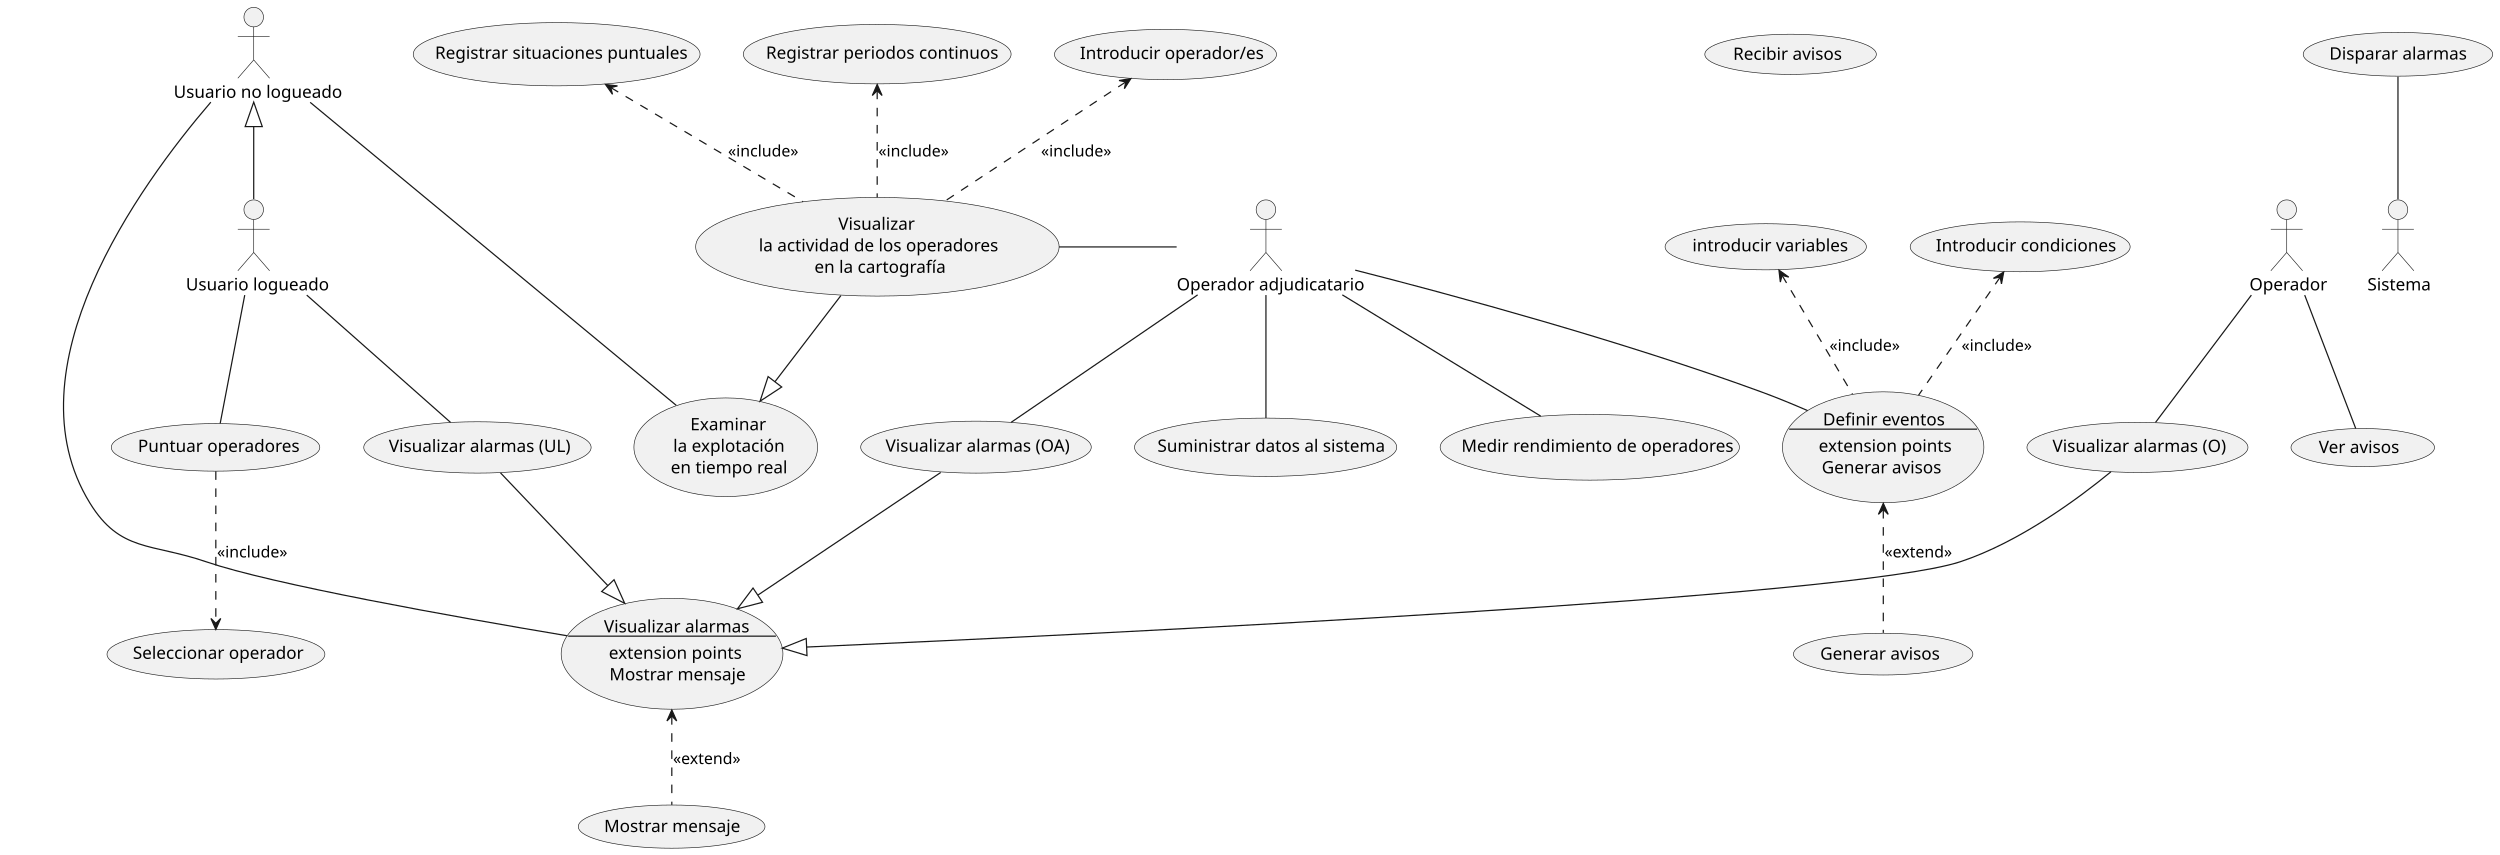
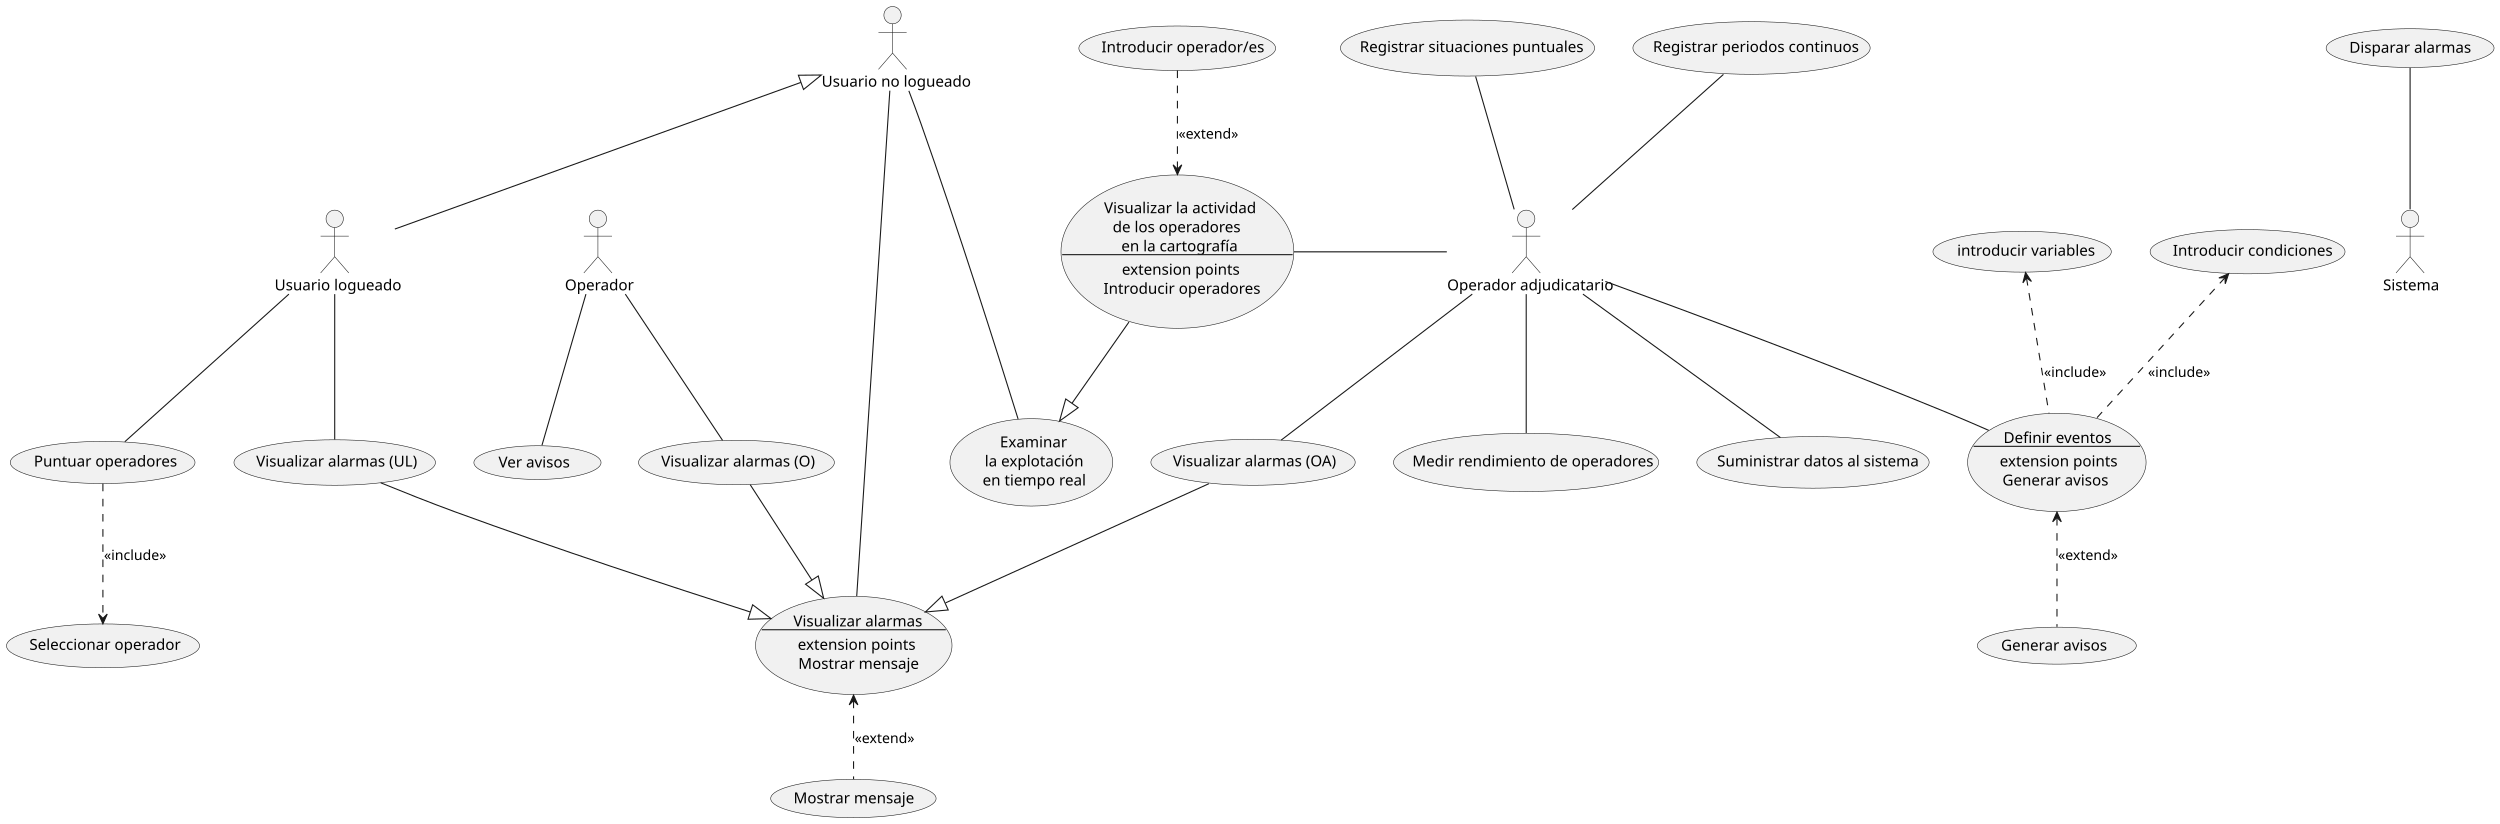
- <svg xmlns="http://www.w3.org/2000/svg" contentStyleType="text/css" height="699px" preserveAspectRatio="none" style="width:2045px;height:699px;background:#FFFFFF;" version="1.1" viewBox="0 0 2045 699" width="2045px" zoomAndPan="magnify">
+ <svg xmlns="http://www.w3.org/2000/svg" contentStyleType="text/css" height="760px" preserveAspectRatio="none" style="width:2308px;height:760px;background:#FFFFFF;" version="1.1" viewBox="0 0 2308 760" width="2308px" zoomAndPan="magnify">
  <defs />
  <g>
    <g id="elem_OA">
-       <ellipse cx="1035.54" cy="171.5" fill="#F1F1F1" rx="8" ry="8" style="stroke:#181818;stroke-width:0.5;" />
-       <path d="M1035.54,179.5 L1035.54,206.5 M1022.54,187.5 L1048.54,187.5 M1035.54,206.5 L1022.54,221.5 M1035.54,206.5 L1048.54,221.5 " fill="none" style="stroke:#181818;stroke-width:0.5;" />
-       <text fill="#000000" font-family="sans-serif" font-size="14" lengthAdjust="spacing" textLength="146" x="962.54" y="237.533">Operador adjudicatario</text>
+       <ellipse cx="1409" cy="202" fill="#F1F1F1" rx="8" ry="8" style="stroke:#181818;stroke-width:0.5;" />
+       <path d="M1409,210 L1409,237 M1396,218 L1422,218 M1409,237 L1396,252 M1409,237 L1422,252 " fill="none" style="stroke:#181818;stroke-width:0.5;" />
+       <text fill="#000000" font-family="sans-serif" font-size="14" lengthAdjust="spacing" textLength="146" x="1336" y="268.033">Operador adjudicatario</text>
    </g>
    <g id="elem_Operador">
-       <ellipse cx="1870.54" cy="171.5" fill="#F1F1F1" rx="8" ry="8" style="stroke:#181818;stroke-width:0.5;" />
-       <path d="M1870.54,179.5 L1870.54,206.5 M1857.54,187.5 L1883.54,187.5 M1870.54,206.5 L1857.54,221.5 M1870.54,206.5 L1883.54,221.5 " fill="none" style="stroke:#181818;stroke-width:0.5;" />
-       <text fill="#000000" font-family="sans-serif" font-size="14" lengthAdjust="spacing" textLength="61" x="1840.04" y="237.533">Operador</text>
+       <ellipse cx="552" cy="202" fill="#F1F1F1" rx="8" ry="8" style="stroke:#181818;stroke-width:0.5;" />
+       <path d="M552,210 L552,237 M539,218 L565,218 M552,237 L539,252 M552,237 L565,252 " fill="none" style="stroke:#181818;stroke-width:0.5;" />
+       <text fill="#000000" font-family="sans-serif" font-size="14" lengthAdjust="spacing" textLength="61" x="521.5" y="268.033">Operador</text>
    </g>
    <g id="elem_UR">
-       <ellipse cx="207.54" cy="171.5" fill="#F1F1F1" rx="8" ry="8" style="stroke:#181818;stroke-width:0.5;" />
-       <path d="M207.54,179.5 L207.54,206.5 M194.54,187.5 L220.54,187.5 M207.54,206.5 L194.54,221.5 M207.54,206.5 L220.54,221.5 " fill="none" style="stroke:#181818;stroke-width:0.5;" />
-       <text fill="#000000" font-family="sans-serif" font-size="14" lengthAdjust="spacing" textLength="111" x="152.04" y="237.533">Usuario logueado</text>
+       <ellipse cx="309" cy="202" fill="#F1F1F1" rx="8" ry="8" style="stroke:#181818;stroke-width:0.5;" />
+       <path d="M309,210 L309,237 M296,218 L322,218 M309,237 L296,252 M309,237 L322,252 " fill="none" style="stroke:#181818;stroke-width:0.5;" />
+       <text fill="#000000" font-family="sans-serif" font-size="14" lengthAdjust="spacing" textLength="111" x="253.5" y="268.033">Usuario logueado</text>
    </g>
    <g id="elem_UNR">
-       <ellipse cx="207.54" cy="14" fill="#F1F1F1" rx="8" ry="8" style="stroke:#181818;stroke-width:0.5;" />
-       <path d="M207.54,22 L207.54,49 M194.54,30 L220.54,30 M207.54,49 L194.54,64 M207.54,49 L220.54,64 " fill="none" style="stroke:#181818;stroke-width:0.5;" />
-       <text fill="#000000" font-family="sans-serif" font-size="14" lengthAdjust="spacing" textLength="131" x="142.04" y="80.033">Usuario no logueado</text>
+       <ellipse cx="824" cy="14" fill="#F1F1F1" rx="8" ry="8" style="stroke:#181818;stroke-width:0.5;" />
+       <path d="M824,22 L824,49 M811,30 L837,30 M824,49 L811,64 M824,49 L837,64 " fill="none" style="stroke:#181818;stroke-width:0.5;" />
+       <text fill="#000000" font-family="sans-serif" font-size="14" lengthAdjust="spacing" textLength="131" x="758.5" y="80.033">Usuario no logueado</text>
    </g>
    <g id="elem_VisualAct">
-       <ellipse cx="717.704" cy="201.855" fill="#F1F1F1" rx="148.664" ry="40.355" style="stroke:#181818;stroke-width:0.5;" />
-       <text fill="#000000" font-family="sans-serif" font-size="14" lengthAdjust="spacing" textLength="60" x="685.704" y="187.974">Visualizar</text>
-       <text fill="#000000" font-family="sans-serif" font-size="14" lengthAdjust="spacing" textLength="190" x="620.704" y="205.584">la actividad de los operadores</text>
-       <text fill="#000000" font-family="sans-serif" font-size="14" lengthAdjust="spacing" textLength="103" x="666.204" y="223.193">en la cartografía</text>
+       <ellipse cx="1086.975" cy="232.301" fill="#F1F1F1" rx="107.475" ry="70.801" style="stroke:#181818;stroke-width:0.5;" />
+       <text fill="#000000" font-family="sans-serif" font-size="14" lengthAdjust="spacing" textLength="135" x="1019.225" y="196.81">Visualizar la actividad</text>
+       <text fill="#000000" font-family="sans-serif" font-size="14" lengthAdjust="spacing" textLength="115" x="1027.225" y="214.42">de los operadores</text>
+       <text fill="#000000" font-family="sans-serif" font-size="14" lengthAdjust="spacing" textLength="103" x="1035.225" y="232.029">en la cartografía</text>
+       <line style="stroke:#181818;stroke-width:1.0;" x1="980.584" x2="1193.366" y1="235.106" y2="235.106" />
+       <text fill="#000000" font-family="sans-serif" font-size="14" lengthAdjust="spacing" textLength="102" x="1035.725" y="253.639">extension points</text>
+       <text fill="#000000" font-family="sans-serif" font-size="14" lengthAdjust="spacing" textLength="136" x="1018.725" y="271.248">Introducir operadores</text>
    </g>
    <g id="elem_Registrar situaciones puntuales">
-       <ellipse cx="455.357" cy="44.363" fill="#F1F1F1" rx="117.317" ry="25.863" style="stroke:#181818;stroke-width:0.5;" />
-       <text fill="#000000" font-family="sans-serif" font-size="14" lengthAdjust="spacing" textLength="199" x="355.857" y="48.092">Registrar situaciones puntuales</text>
+       <ellipse cx="1354.817" cy="44.363" fill="#F1F1F1" rx="117.317" ry="25.863" style="stroke:#181818;stroke-width:0.5;" />
+       <text fill="#000000" font-family="sans-serif" font-size="14" lengthAdjust="spacing" textLength="199" x="1255.317" y="48.092">Registrar situaciones puntuales</text>
    </g>
    <g id="elem_Registrar periodos continuos">
-       <ellipse cx="717.563" cy="44.304" fill="#F1F1F1" rx="109.523" ry="24.305" style="stroke:#181818;stroke-width:0.5;" />
-       <text fill="#000000" font-family="sans-serif" font-size="14" lengthAdjust="spacing" textLength="182" x="626.563" y="48.033">Registrar periodos continuos</text>
+       <ellipse cx="1617.023" cy="44.304" fill="#F1F1F1" rx="109.523" ry="24.305" style="stroke:#181818;stroke-width:0.5;" />
+       <text fill="#000000" font-family="sans-serif" font-size="14" lengthAdjust="spacing" textLength="182" x="1526.023" y="48.033">Registrar periodos continuos</text>
    </g>
    <g id="elem_Visualizar alarmas UR">
-       <ellipse cx="390.542" cy="366" fill="#F1F1F1" rx="93.002" ry="21" style="stroke:#181818;stroke-width:0.5;" />
-       <text fill="#000000" font-family="sans-serif" font-size="14" lengthAdjust="spacing" textLength="145" x="318.042" y="369.729">Visualizar alarmas (UL)</text>
+       <ellipse cx="309.002" cy="427" fill="#F1F1F1" rx="93.002" ry="21" style="stroke:#181818;stroke-width:0.5;" />
+       <text fill="#000000" font-family="sans-serif" font-size="14" lengthAdjust="spacing" textLength="145" x="236.502" y="430.729">Visualizar alarmas (UL)</text>
    </g>
    <g id="elem_Visualizar alarmas OA">
-       <ellipse cx="798.353" cy="365.763" fill="#F1F1F1" rx="94.313" ry="21.263" style="stroke:#181818;stroke-width:0.5;" />
-       <text fill="#000000" font-family="sans-serif" font-size="14" lengthAdjust="spacing" textLength="148" x="724.353" y="369.491">Visualizar alarmas (OA)</text>
+       <ellipse cx="1156.813" cy="426.763" fill="#F1F1F1" rx="94.313" ry="21.263" style="stroke:#181818;stroke-width:0.5;" />
+       <text fill="#000000" font-family="sans-serif" font-size="14" lengthAdjust="spacing" textLength="148" x="1082.813" y="430.491">Visualizar alarmas (OA)</text>
    </g>
    <g id="elem_Visualizar alarmas O">
-       <ellipse cx="1748.437" cy="365.979" fill="#F1F1F1" rx="90.397" ry="20.48" style="stroke:#181818;stroke-width:0.5;" />
-       <text fill="#000000" font-family="sans-serif" font-size="14" lengthAdjust="spacing" textLength="139" x="1678.937" y="369.708">Visualizar alarmas (O)</text>
+       <ellipse cx="679.897" cy="426.979" fill="#F1F1F1" rx="90.397" ry="20.48" style="stroke:#181818;stroke-width:0.5;" />
+       <text fill="#000000" font-family="sans-serif" font-size="14" lengthAdjust="spacing" textLength="139" x="610.397" y="430.708">Visualizar alarmas (O)</text>
    </g>
    <g id="elem_VA">
-       <ellipse cx="549.739" cy="534.838" fill="#F1F1F1" rx="90.699" ry="45.338" style="stroke:#181818;stroke-width:0.5;" />
-       <text fill="#000000" font-family="sans-serif" font-size="14" lengthAdjust="spacing" textLength="114" x="494" y="517.302">Visualizar alarmas</text>
-       <line style="stroke:#181818;stroke-width:1.0;" x1="464.776" x2="634.701" y1="520.378" y2="520.378" />
-       <text fill="#000000" font-family="sans-serif" font-size="14" lengthAdjust="spacing" textLength="102" x="498" y="538.912">extension points</text>
-       <text fill="#000000" font-family="sans-serif" font-size="14" lengthAdjust="spacing" textLength="105" x="498.5" y="556.521">Mostrar mensaje</text>
-     </g>
-     <g id="elem_Recibir avisos">
-       <ellipse cx="1464.693" cy="44.431" fill="#F1F1F1" rx="70.153" ry="16.431" style="stroke:#181818;stroke-width:0.5;" />
-       <text fill="#000000" font-family="sans-serif" font-size="14" lengthAdjust="spacing" textLength="88" x="1417.693" y="48.947">Recibir avisos</text>
+       <ellipse cx="788.199" cy="595.838" fill="#F1F1F1" rx="90.699" ry="45.338" style="stroke:#181818;stroke-width:0.5;" />
+       <text fill="#000000" font-family="sans-serif" font-size="14" lengthAdjust="spacing" textLength="114" x="732.46" y="578.302">Visualizar alarmas</text>
+       <line style="stroke:#181818;stroke-width:1.0;" x1="703.236" x2="873.161" y1="581.378" y2="581.378" />
+       <text fill="#000000" font-family="sans-serif" font-size="14" lengthAdjust="spacing" textLength="102" x="736.46" y="599.912">extension points</text>
+       <text fill="#000000" font-family="sans-serif" font-size="14" lengthAdjust="spacing" textLength="105" x="736.96" y="617.521">Mostrar mensaje</text>
    </g>
    <g id="elem_DE">
-       <ellipse cx="1540.422" cy="365.857" fill="#F1F1F1" rx="82.382" ry="45.357" style="stroke:#181818;stroke-width:0.5;" />
-       <text fill="#000000" font-family="sans-serif" font-size="14" lengthAdjust="spacing" textLength="95" x="1491.172" y="347.976">Definir eventos</text>
-       <line style="stroke:#181818;stroke-width:1.0;" x1="1463.552" x2="1617.293" y1="351.052" y2="351.052" />
-       <text fill="#000000" font-family="sans-serif" font-size="14" lengthAdjust="spacing" textLength="102" x="1487.672" y="369.585">extension points</text>
-       <text fill="#000000" font-family="sans-serif" font-size="14" lengthAdjust="spacing" textLength="97" x="1490.172" y="387.195">Generar avisos</text>
+       <ellipse cx="1898.882" cy="426.857" fill="#F1F1F1" rx="82.382" ry="45.357" style="stroke:#181818;stroke-width:0.5;" />
+       <text fill="#000000" font-family="sans-serif" font-size="14" lengthAdjust="spacing" textLength="95" x="1849.632" y="408.976">Definir eventos</text>
+       <line style="stroke:#181818;stroke-width:1.0;" x1="1822.012" x2="1975.753" y1="412.052" y2="412.052" />
+       <text fill="#000000" font-family="sans-serif" font-size="14" lengthAdjust="spacing" textLength="102" x="1846.132" y="430.585">extension points</text>
+       <text fill="#000000" font-family="sans-serif" font-size="14" lengthAdjust="spacing" textLength="97" x="1848.632" y="448.195">Generar avisos</text>
    </g>
    <g id="elem_GA">
-       <ellipse cx="1540.416" cy="535.075" fill="#F1F1F1" rx="73.376" ry="17.075" style="stroke:#181818;stroke-width:0.5;" />
-       <text fill="#000000" font-family="sans-serif" font-size="14" lengthAdjust="spacing" textLength="97" x="1488.916" y="539.592">Generar avisos</text>
+       <ellipse cx="1898.876" cy="596.075" fill="#F1F1F1" rx="73.376" ry="17.075" style="stroke:#181818;stroke-width:0.5;" />
+       <text fill="#000000" font-family="sans-serif" font-size="14" lengthAdjust="spacing" textLength="97" x="1847.376" y="600.592">Generar avisos</text>
    </g>
    <g id="elem_EX">
-       <ellipse cx="593.665" cy="365.855" fill="#F1F1F1" rx="75.125" ry="40.355" style="stroke:#181818;stroke-width:0.5;" />
-       <text fill="#000000" font-family="sans-serif" font-size="14" lengthAdjust="spacing" textLength="58" x="564.665" y="351.974">Examinar</text>
-       <text fill="#000000" font-family="sans-serif" font-size="14" lengthAdjust="spacing" textLength="86" x="550.665" y="369.584">la explotación</text>
-       <text fill="#000000" font-family="sans-serif" font-size="14" lengthAdjust="spacing" textLength="90" x="548.665" y="387.193">en tiempo real</text>
+       <ellipse cx="952.125" cy="426.855" fill="#F1F1F1" rx="75.125" ry="40.355" style="stroke:#181818;stroke-width:0.5;" />
+       <text fill="#000000" font-family="sans-serif" font-size="14" lengthAdjust="spacing" textLength="58" x="923.125" y="412.974">Examinar</text>
+       <text fill="#000000" font-family="sans-serif" font-size="14" lengthAdjust="spacing" textLength="86" x="909.125" y="430.584">la explotación</text>
+       <text fill="#000000" font-family="sans-serif" font-size="14" lengthAdjust="spacing" textLength="90" x="907.125" y="448.193">en tiempo real</text>
    </g>
    <g id="elem_Ver avisos">
-       <ellipse cx="1932.731" cy="366.073" fill="#F1F1F1" rx="58.691" ry="15.573" style="stroke:#181818;stroke-width:0.5;" />
-       <text fill="#000000" font-family="sans-serif" font-size="14" lengthAdjust="spacing" textLength="66" x="1896.731" y="370.589">Ver avisos</text>
+       <ellipse cx="496.191" cy="427.073" fill="#F1F1F1" rx="58.691" ry="15.573" style="stroke:#181818;stroke-width:0.5;" />
+       <text fill="#000000" font-family="sans-serif" font-size="14" lengthAdjust="spacing" textLength="66" x="460.191" y="431.589">Ver avisos</text>
    </g>
    <g id="elem_introducir variables">
-       <ellipse cx="1444.375" cy="201.867" fill="#F1F1F1" rx="82.335" ry="18.867" style="stroke:#181818;stroke-width:0.5;" />
-       <text fill="#000000" font-family="sans-serif" font-size="14" lengthAdjust="spacing" textLength="120" x="1384.375" y="205.595">introducir variables</text>
+       <ellipse cx="1866.835" cy="232.367" fill="#F1F1F1" rx="82.335" ry="18.867" style="stroke:#181818;stroke-width:0.5;" />
+       <text fill="#000000" font-family="sans-serif" font-size="14" lengthAdjust="spacing" textLength="120" x="1806.835" y="236.095">introducir variables</text>
    </g>
    <g id="elem_Introducir condiciones">
-       <ellipse cx="1652.506" cy="201.893" fill="#F1F1F1" rx="89.966" ry="20.393" style="stroke:#181818;stroke-width:0.5;" />
-       <text fill="#000000" font-family="sans-serif" font-size="14" lengthAdjust="spacing" textLength="138" x="1583.506" y="205.622">Introducir condiciones</text>
+       <ellipse cx="2074.966" cy="232.393" fill="#F1F1F1" rx="89.966" ry="20.393" style="stroke:#181818;stroke-width:0.5;" />
+       <text fill="#000000" font-family="sans-serif" font-size="14" lengthAdjust="spacing" textLength="138" x="2005.966" y="236.122">Introducir condiciones</text>
    </g>
    <g id="elem_Introducir operador/es">
-       <ellipse cx="953.37" cy="44.566" fill="#F1F1F1" rx="90.83" ry="20.566" style="stroke:#181818;stroke-width:0.5;" />
-       <text fill="#000000" font-family="sans-serif" font-size="14" lengthAdjust="spacing" textLength="140" x="883.37" y="48.294">Introducir operador/es</text>
+       <ellipse cx="1086.83" cy="44.566" fill="#F1F1F1" rx="90.83" ry="20.566" style="stroke:#181818;stroke-width:0.5;" />
+       <text fill="#000000" font-family="sans-serif" font-size="14" lengthAdjust="spacing" textLength="140" x="1016.83" y="48.294">Introducir operador/es</text>
    </g>
    <g id="elem_Disparar alarmas">
-       <ellipse cx="1961.547" cy="44.401" fill="#F1F1F1" rx="77.507" ry="17.901" style="stroke:#181818;stroke-width:0.5;" />
-       <text fill="#000000" font-family="sans-serif" font-size="14" lengthAdjust="spacing" textLength="108" x="1905.397" y="48.716">Disparar alarmas</text>
+       <ellipse cx="2225.007" cy="44.401" fill="#F1F1F1" rx="77.507" ry="17.901" style="stroke:#181818;stroke-width:0.5;" />
+       <text fill="#000000" font-family="sans-serif" font-size="14" lengthAdjust="spacing" textLength="108" x="2168.857" y="48.716">Disparar alarmas</text>
    </g>
    <g id="elem_Sistema">
-       <ellipse cx="1961.54" cy="171.5" fill="#F1F1F1" rx="8" ry="8" style="stroke:#181818;stroke-width:0.5;" />
-       <path d="M1961.54,179.5 L1961.54,206.5 M1948.54,187.5 L1974.54,187.5 M1961.54,206.5 L1948.54,221.5 M1961.54,206.5 L1974.54,221.5 " fill="none" style="stroke:#181818;stroke-width:0.5;" />
-       <text fill="#000000" font-family="sans-serif" font-size="14" lengthAdjust="spacing" textLength="50" x="1936.54" y="237.533">Sistema</text>
+       <ellipse cx="2225" cy="202" fill="#F1F1F1" rx="8" ry="8" style="stroke:#181818;stroke-width:0.5;" />
+       <path d="M2225,210 L2225,237 M2212,218 L2238,218 M2225,237 L2212,252 M2225,237 L2238,252 " fill="none" style="stroke:#181818;stroke-width:0.5;" />
+       <text fill="#000000" font-family="sans-serif" font-size="14" lengthAdjust="spacing" textLength="50" x="2200" y="268.033">Sistema</text>
    </g>
    <g id="elem_Suministrar datos al sistema">
-       <ellipse cx="1035.291" cy="365.85" fill="#F1F1F1" rx="107.251" ry="23.85" style="stroke:#181818;stroke-width:0.5;" />
-       <text fill="#000000" font-family="sans-serif" font-size="14" lengthAdjust="spacing" textLength="177" x="946.791" y="369.579">Suministrar datos al sistema</text>
+       <ellipse cx="1673.751" cy="426.85" fill="#F1F1F1" rx="107.251" ry="23.85" style="stroke:#181818;stroke-width:0.5;" />
+       <text fill="#000000" font-family="sans-serif" font-size="14" lengthAdjust="spacing" textLength="177" x="1585.251" y="430.579">Suministrar datos al sistema</text>
    </g>
    <g id="elem_PO">
-       <ellipse cx="176.31" cy="365.954" fill="#F1F1F1" rx="85.27" ry="19.454" style="stroke:#181818;stroke-width:0.5;" />
-       <text fill="#000000" font-family="sans-serif" font-size="14" lengthAdjust="spacing" textLength="127" x="112.81" y="369.683">Puntuar operadores</text>
+       <ellipse cx="94.77" cy="426.954" fill="#F1F1F1" rx="85.27" ry="19.454" style="stroke:#181818;stroke-width:0.5;" />
+       <text fill="#000000" font-family="sans-serif" font-size="14" lengthAdjust="spacing" textLength="127" x="31.27" y="430.683">Puntuar operadores</text>
    </g>
    <g id="elem_Seleccionar operador">
-       <ellipse cx="176.645" cy="535.221" fill="#F1F1F1" rx="89.105" ry="20.221" style="stroke:#181818;stroke-width:0.5;" />
-       <text fill="#000000" font-family="sans-serif" font-size="14" lengthAdjust="spacing" textLength="136" x="108.645" y="538.949">Seleccionar operador</text>
+       <ellipse cx="95.105" cy="596.221" fill="#F1F1F1" rx="89.105" ry="20.221" style="stroke:#181818;stroke-width:0.5;" />
+       <text fill="#000000" font-family="sans-serif" font-size="14" lengthAdjust="spacing" textLength="136" x="27.105" y="599.949">Seleccionar operador</text>
    </g>
    <g id="elem_Medir rendimiento de operadores">
-       <ellipse cx="1300.451" cy="365.882" fill="#F1F1F1" rx="122.411" ry="26.882" style="stroke:#181818;stroke-width:0.5;" />
-       <text fill="#000000" font-family="sans-serif" font-size="14" lengthAdjust="spacing" textLength="210" x="1195.451" y="369.611">Medir rendimiento de operadores</text>
+       <ellipse cx="1408.911" cy="426.882" fill="#F1F1F1" rx="122.411" ry="26.882" style="stroke:#181818;stroke-width:0.5;" />
+       <text fill="#000000" font-family="sans-serif" font-size="14" lengthAdjust="spacing" textLength="210" x="1303.911" y="430.611">Medir rendimiento de operadores</text>
    </g>
    <g id="elem_Mostrar mensaje">
-       <ellipse cx="549.395" cy="676.171" fill="#F1F1F1" rx="76.355" ry="17.671" style="stroke:#181818;stroke-width:0.5;" />
-       <text fill="#000000" font-family="sans-serif" font-size="14" lengthAdjust="spacing" textLength="105" x="494.163" y="680.625">Mostrar mensaje</text>
+       <ellipse cx="787.855" cy="737.171" fill="#F1F1F1" rx="76.355" ry="17.671" style="stroke:#181818;stroke-width:0.5;" />
+       <text fill="#000000" font-family="sans-serif" font-size="14" lengthAdjust="spacing" textLength="105" x="732.623" y="741.625">Mostrar mensaje</text>
    </g>
    <g id="link_VisualAct_OA">
-       <path d="M866.29,202 C898.36,202 930.42,202 962.49,202 " fill="none" id="VisualAct-OA" style="stroke:#181818;stroke-width:1.0;" />
-     </g>
-     <g id="link_Registrar situaciones puntuales_VisualAct">
-       <path d="M499.7,71.71 C542.83,97.31 608.84,136.48 656.89,165 " fill="none" id="Registrar situaciones puntuales-backto-VisualAct" style="stroke:#181818;stroke-width:1.0;stroke-dasharray:7.0,7.0;" />
-       <polygon fill="#181818" points="495.33,69.12,501.021,77.158,499.627,71.676,505.11,70.282,495.33,69.12" style="stroke:#181818;stroke-width:1.0;" />
-       <text fill="#000000" font-family="sans-serif" font-size="13" lengthAdjust="spacing" textLength="55" x="595.54" y="127.995">«include»</text>
-     </g>
-     <g id="link_Registrar periodos continuos_VisualAct">
-       <path d="M717.54,74.17 C717.54,98.68 717.54,134.19 717.54,161.41 " fill="none" id="Registrar periodos continuos-backto-VisualAct" style="stroke:#181818;stroke-width:1.0;stroke-dasharray:7.0,7.0;" />
-       <polygon fill="#181818" points="717.54,69.12,713.54,78.12,717.54,74.12,721.54,78.12,717.54,69.12" style="stroke:#181818;stroke-width:1.0;" />
-       <text fill="#000000" font-family="sans-serif" font-size="13" lengthAdjust="spacing" textLength="55" x="718.54" y="127.995">«include»</text>
+       <path d="M1194.54,232.5 C1241.6,232.5 1288.65,232.5 1335.7,232.5 " fill="none" id="VisualAct-OA" style="stroke:#181818;stroke-width:1.0;" />
+     </g>
+     <g id="link_Registrar situaciones puntuales_OA">
+       <path d="M1362.28,70.58 C1371.44,102.12 1387.24,156.56 1397.9,193.28 " fill="none" id="Registrar situaciones puntuales-OA" style="stroke:#181818;stroke-width:1.0;" />
+     </g>
+     <g id="link_Registrar periodos continuos_OA">
+       <path d="M1591.08,68.68 C1556.12,99.94 1493.43,156 1451.52,193.48 " fill="none" id="Registrar periodos continuos-OA" style="stroke:#181818;stroke-width:1.0;" />
    </g>
    <g id="link_OA_Visualizar alarmas OA">
-       <path d="M979.68,241.19 C931.78,273.93 864.72,319.76 827.08,345.49 " fill="none" id="OA-Visualizar alarmas OA" style="stroke:#181818;stroke-width:1.0;" />
+       <path d="M1359.21,271.53 C1306.14,312.07 1224.17,374.69 1182.79,406.3 " fill="none" id="OA-Visualizar alarmas OA" style="stroke:#181818;stroke-width:1.0;" />
    </g>
    <g id="link_UR_Visualizar alarmas UR">
-       <path d="M250.91,241.39 C287.9,274.14 339.57,319.88 368.56,345.54 " fill="none" id="UR-Visualizar alarmas UR" style="stroke:#181818;stroke-width:1.0;" />
+       <path d="M309,271.53 C309,311.85 309,374.01 309,405.79 " fill="none" id="UR-Visualizar alarmas UR" style="stroke:#181818;stroke-width:1.0;" />
    </g>
    <g id="link_Operador_Visualizar alarmas O">
-       <path d="M1841.63,241.39 C1816.97,274.14 1782.52,319.88 1763.2,345.54 " fill="none" id="Operador-Visualizar alarmas O" style="stroke:#181818;stroke-width:1.0;" />
+       <path d="M577.29,271.53 C604.32,312.18 646.11,375.03 667.07,406.56 " fill="none" id="Operador-Visualizar alarmas O" style="stroke:#181818;stroke-width:1.0;" />
    </g>
    <g id="link_Visualizar alarmas O_VA">
-       <path d="M1726.76,385.91 C1699.87,408.01 1651.74,443.57 1603.54,459.5 C1515.72,488.53 912.08,518.06 659.89,529.28 " fill="none" id="Visualizar alarmas O-to-VA" style="stroke:#181818;stroke-width:1.0;" />
-       <polygon fill="none" points="660.12,536.28,639.83,530.17,659.5,522.29,660.12,536.28" style="stroke:#181818;stroke-width:1.0;" />
+       <path d="M692.6,447.48 C706.48,468.95 729.48,504.51 749.42,535.34 " fill="none" id="Visualizar alarmas O-to-VA" style="stroke:#181818;stroke-width:1.0;" />
+       <polygon fill="none" points="755.42,531.73,760.4,552.33,743.66,539.34,755.42,531.73" style="stroke:#181818;stroke-width:1.0;" />
    </g>
    <g id="link_Visualizar alarmas OA_VA">
-       <path d="M769.49,386.48 C733.11,410.88 669.56,453.5 620.1,486.68 " fill="none" id="Visualizar alarmas OA-to-VA" style="stroke:#181818;stroke-width:1.0;" />
-       <polygon fill="none" points="623.77,492.65,603.26,497.97,615.97,481.02,623.77,492.65" style="stroke:#181818;stroke-width:1.0;" />
+       <path d="M1116.1,446.51 C1057.72,472.93 949.13,522.08 872.92,556.57 " fill="none" id="Visualizar alarmas OA-to-VA" style="stroke:#181818;stroke-width:1.0;" />
+       <polygon fill="none" points="875.39,563.13,854.29,565,869.62,550.38,875.39,563.13" style="stroke:#181818;stroke-width:1.0;" />
    </g>
    <g id="link_Visualizar alarmas UR_VA">
-       <path d="M409.41,386.81 C430.92,409.41 467.03,447.34 497.2,479.03 " fill="none" id="Visualizar alarmas UR-to-VA" style="stroke:#181818;stroke-width:1.0;" />
-       <polygon fill="none" points="502.29,474.22,511.01,493.53,492.15,483.87,502.29,474.22" style="stroke:#181818;stroke-width:1.0;" />
+       <path d="M351.46,445.72 C372.05,454.13 397.19,464.14 420,472.5 C511.84,506.16 617.95,541.07 692.56,564.96 " fill="none" id="Visualizar alarmas UR-to-VA" style="stroke:#181818;stroke-width:1.0;" />
+       <polygon fill="none" points="694.85,558.35,711.77,571.1,690.59,571.68,694.85,558.35" style="stroke:#181818;stroke-width:1.0;" />
    </g>
    <g id="link_Operador_Ver avisos">
-       <path d="M1885.24,241.39 C1898.63,276.39 1917.7,326.21 1927,350.53 " fill="none" id="Operador-Ver avisos" style="stroke:#181818;stroke-width:1.0;" />
+       <path d="M540.94,271.53 C528.5,314.26 508.94,381.52 500.32,411.15 " fill="none" id="Operador-Ver avisos" style="stroke:#181818;stroke-width:1.0;" />
    </g>
    <g id="link_OA_DE">
-       <path d="M1108.56,220.98 C1190.41,241.86 1326.57,278.83 1440.54,320.5 C1453.03,325.07 1466.17,330.46 1478.67,335.9 " fill="none" id="OA-DE" style="stroke:#181818;stroke-width:1.0;" />
+       <path d="M1482.07,259.84 C1560.8,288.54 1689.52,336.41 1799,381.5 C1811.04,386.46 1823.79,391.95 1836.02,397.33 " fill="none" id="OA-DE" style="stroke:#181818;stroke-width:1.0;" />
    </g>
    <g id="link_introducir variables_DE">
-       <path d="M1457.83,225.43 C1472.62,250.39 1496.87,291.31 1515.3,322.4 " fill="none" id="introducir variables-backto-DE" style="stroke:#181818;stroke-width:1.0;stroke-dasharray:7.0,7.0;" />
-       <polygon fill="#181818" points="1455.18,220.96,1456.318,230.743,1457.725,225.264,1463.204,226.671,1455.18,220.96" style="stroke:#181818;stroke-width:1.0;" />
-       <text fill="#000000" font-family="sans-serif" font-size="13" lengthAdjust="spacing" textLength="55" x="1496.54" y="286.995">«include»</text>
+       <path d="M1870.86,256.71 C1875.98,287.51 1885.13,342.56 1891.6,381.51 " fill="none" id="introducir variables-backto-DE" style="stroke:#181818;stroke-width:1.0;stroke-dasharray:7.0,7.0;" />
+       <polygon fill="#181818" points="1870.01,251.61,1867.526,261.14,1870.823,256.543,1875.42,259.84,1870.01,251.61" style="stroke:#181818;stroke-width:1.0;" />
+       <text fill="#000000" font-family="sans-serif" font-size="13" lengthAdjust="spacing" textLength="55" x="1887" y="347.995">«include»</text>
    </g>
    <g id="link_Introducir condiciones_DE">
-       <path d="M1636.1,226.78 C1618.6,252.09 1590.56,292.65 1569.37,323.3 " fill="none" id="Introducir condiciones-backto-DE" style="stroke:#181818;stroke-width:1.0;stroke-dasharray:7.0,7.0;" />
-       <polygon fill="#181818" points="1639.03,222.54,1630.623,227.671,1636.188,226.654,1637.205,232.218,1639.03,222.54" style="stroke:#181818;stroke-width:1.0;" />
-       <text fill="#000000" font-family="sans-serif" font-size="13" lengthAdjust="spacing" textLength="55" x="1604.54" y="286.995">«include»</text>
+       <path d="M2054.04,256.42 C2024.86,288.34 1971.53,346.68 1935.67,385.89 " fill="none" id="Introducir condiciones-backto-DE" style="stroke:#181818;stroke-width:1.0;stroke-dasharray:7.0,7.0;" />
+       <polygon fill="#181818" points="2057.48,252.66,2048.454,256.601,2054.105,256.349,2054.357,262.001,2057.48,252.66" style="stroke:#181818;stroke-width:1.0;" />
+       <text fill="#000000" font-family="sans-serif" font-size="13" lengthAdjust="spacing" textLength="55" x="1983" y="347.995">«include»</text>
    </g>
    <g id="link_DE_GA">
-       <path d="M1540.54,417.17 C1540.54,451.41 1540.54,494.59 1540.54,517.68 " fill="none" id="DE-backto-GA" style="stroke:#181818;stroke-width:1.0;stroke-dasharray:7.0,7.0;" />
-       <polygon fill="#181818" points="1540.54,411.75,1536.54,420.75,1540.54,416.75,1544.54,420.75,1540.54,411.75" style="stroke:#181818;stroke-width:1.0;" />
-       <text fill="#000000" font-family="sans-serif" font-size="13" lengthAdjust="spacing" textLength="53" x="1541.54" y="455.995">«extend»</text>
+       <path d="M1899,478.17 C1899,512.41 1899,555.59 1899,578.68 " fill="none" id="DE-backto-GA" style="stroke:#181818;stroke-width:1.0;stroke-dasharray:7.0,7.0;" />
+       <polygon fill="#181818" points="1899,472.75,1895,481.75,1899,477.75,1903,481.75,1899,472.75" style="stroke:#181818;stroke-width:1.0;" />
+       <text fill="#000000" font-family="sans-serif" font-size="13" lengthAdjust="spacing" textLength="53" x="1900" y="516.995">«extend»</text>
    </g>
    <g id="link_UNR_EX">
-       <path d="M253.72,83.72 C329.96,146.83 480.91,271.77 553.16,331.58 " fill="none" id="UNR-EX" style="stroke:#181818;stroke-width:1.0;" />
+       <path d="M839.05,83.86 C842.72,93.5 846.58,103.85 850,113.5 C884.58,211.14 921.4,327.41 939.9,386.81 " fill="none" id="UNR-EX" style="stroke:#181818;stroke-width:1.0;" />
    </g>
    <g id="link_VisualAct_EX">
-       <path d="M687.84,241.8 C671.7,262.89 651.5,289.28 633.94,312.22 " fill="none" id="VisualAct-to-EX" style="stroke:#181818;stroke-width:1.0;" />
-       <polygon fill="none" points="639.44,316.56,621.72,328.18,628.32,308.05,639.44,316.56" style="stroke:#181818;stroke-width:1.0;" />
+       <path d="M1042.23,297.33 C1025.21,321.61 1006,349 989.69,372.25 " fill="none" id="VisualAct-to-EX" style="stroke:#181818;stroke-width:1.0;" />
+       <polygon fill="none" points="995.36,376.37,978.14,388.72,983.89,368.33,995.36,376.37" style="stroke:#181818;stroke-width:1.0;" />
    </g>
    <g id="link_Introducir operador/es_VisualAct">
-       <path d="M920.55,67.24 C882.37,92.39 818.9,134.22 773.08,164.41 " fill="none" id="Introducir operador/es-backto-VisualAct" style="stroke:#181818;stroke-width:1.0;stroke-dasharray:7.0,7.0;" />
-       <polygon fill="#181818" points="925.07,64.26,915.352,65.862,920.892,67.007,919.748,72.547,925.07,64.26" style="stroke:#181818;stroke-width:1.0;" />
-       <text fill="#000000" font-family="sans-serif" font-size="13" lengthAdjust="spacing" textLength="55" x="851.54" y="127.995">«include»</text>
+       <path d="M1087,65.05 C1087,86.66 1087,122.77 1087,155.86 " fill="none" id="Introducir operador/es-to-VisualAct" style="stroke:#181818;stroke-width:1.0;stroke-dasharray:7.0,7.0;" />
+       <polygon fill="#181818" points="1087,161.14,1091,152.14,1087,156.14,1083,152.14,1087,161.14" style="stroke:#181818;stroke-width:1.0;" />
+       <text fill="#000000" font-family="sans-serif" font-size="13" lengthAdjust="spacing" textLength="53" x="1088" y="127.995">«extend»</text>
    </g>
    <g id="link_UNR_VA">
-       <path d="M172.45,83.56 C113.18,152.65 6,301.71 73.54,411.5 C98.33,451.79 123.8,444.15 168.54,459.5 C222.01,477.84 369,504.14 463.99,520.08 " fill="none" id="UNR-VA" style="stroke:#181818;stroke-width:1.0;" />
+       <path d="M821.5,83.7 C815.04,182.28 797.84,444.82 790.93,550.26 " fill="none" id="UNR-VA" style="stroke:#181818;stroke-width:1.0;" />
    </g>
    <g id="link_UNR_UR">
-       <path d="M207.54,103.64 C207.54,123.42 207.54,145 207.54,162.81 " fill="none" id="UNR-backto-UR" style="stroke:#181818;stroke-width:1.0;" />
-       <polygon fill="none" points="200.54,103.54,207.54,83.54,214.54,103.54,200.54,103.54" style="stroke:#181818;stroke-width:1.0;" />
+       <path d="M739.34,76.08 C633.3,114.37 454.64,178.9 364.53,211.45 " fill="none" id="UNR-backto-UR" style="stroke:#181818;stroke-width:1.0;" />
+       <polygon fill="none" points="737.06,69.46,758.25,69.25,741.82,82.62,737.06,69.46" style="stroke:#181818;stroke-width:1.0;" />
    </g>
    <g id="link_Disparar alarmas_Sistema">
-       <path d="M1961.54,62.74 C1961.54,86.77 1961.54,131.01 1961.54,162.99 " fill="none" id="Disparar alarmas-Sistema" style="stroke:#181818;stroke-width:1.0;" />
+       <path d="M2225,62.67 C2225,92.16 2225,153.16 2225,193.19 " fill="none" id="Disparar alarmas-Sistema" style="stroke:#181818;stroke-width:1.0;" />
    </g>
    <g id="link_OA_Suministrar datos al sistema">
-       <path d="M1035.54,241.39 C1035.54,272.64 1035.54,315.72 1035.54,341.9 " fill="none" id="OA-Suministrar datos al sistema" style="stroke:#181818;stroke-width:1.0;" />
+       <path d="M1461.36,271.53 C1515.81,311.09 1599.19,371.65 1643.63,403.94 " fill="none" id="OA-Suministrar datos al sistema" style="stroke:#181818;stroke-width:1.0;" />
    </g>
    <g id="link_UR_PO">
-       <path d="M200.2,241.39 C193.86,274.51 184.98,320.92 180.1,346.41 " fill="none" id="UR-PO" style="stroke:#181818;stroke-width:1.0;" />
+       <path d="M266.72,271.53 C220.92,312.73 149.78,376.72 115.22,407.81 " fill="none" id="UR-PO" style="stroke:#181818;stroke-width:1.0;" />
    </g>
    <g id="link_PO_Seleccionar operador">
-       <path d="M176.54,385.51 C176.54,415.82 176.54,476.03 176.54,509.72 " fill="none" id="PO-to-Seleccionar operador" style="stroke:#181818;stroke-width:1.0;stroke-dasharray:7.0,7.0;" />
-       <polygon fill="#181818" points="176.54,514.89,180.54,505.89,176.54,509.89,172.54,505.89,176.54,514.89" style="stroke:#181818;stroke-width:1.0;" />
-       <text fill="#000000" font-family="sans-serif" font-size="13" lengthAdjust="spacing" textLength="55" x="177.54" y="455.995">«include»</text>
+       <path d="M95,446.51 C95,476.82 95,537.03 95,570.72 " fill="none" id="PO-to-Seleccionar operador" style="stroke:#181818;stroke-width:1.0;stroke-dasharray:7.0,7.0;" />
+       <polygon fill="#181818" points="95,575.89,99,566.89,95,570.89,91,566.89,95,575.89" style="stroke:#181818;stroke-width:1.0;" />
+       <text fill="#000000" font-family="sans-serif" font-size="13" lengthAdjust="spacing" textLength="55" x="96" y="516.995">«include»</text>
    </g>
    <g id="link_OA_Medir rendimiento de operadores">
-       <path d="M1098.01,241.19 C1148.2,271.87 1217.2,314.05 1260.32,340.41 " fill="none" id="OA-Medir rendimiento de operadores" style="stroke:#181818;stroke-width:1.0;" />
+       <path d="M1409,271.53 C1409,309.44 1409,366.66 1409,399.77 " fill="none" id="OA-Medir rendimiento de operadores" style="stroke:#181818;stroke-width:1.0;" />
    </g>
    <g id="link_VA_Mostrar mensaje">
-       <path d="M549.54,585.78 C549.54,611.21 549.54,640.48 549.54,658.36 " fill="none" id="VA-backto-Mostrar mensaje" style="stroke:#181818;stroke-width:1.0;stroke-dasharray:7.0,7.0;" />
-       <polygon fill="#181818" points="549.54,580.75,545.54,589.75,549.54,585.75,553.54,589.75,549.54,580.75" style="stroke:#181818;stroke-width:1.0;" />
-       <text fill="#000000" font-family="sans-serif" font-size="13" lengthAdjust="spacing" textLength="53" x="550.54" y="624.995">«extend»</text>
+       <path d="M788,646.78 C788,672.21 788,701.48 788,719.36 " fill="none" id="VA-backto-Mostrar mensaje" style="stroke:#181818;stroke-width:1.0;stroke-dasharray:7.0,7.0;" />
+       <polygon fill="#181818" points="788,641.75,784,650.75,788,646.75,792,650.75,788,641.75" style="stroke:#181818;stroke-width:1.0;" />
+       <text fill="#000000" font-family="sans-serif" font-size="13" lengthAdjust="spacing" textLength="53" x="789" y="685.995">«extend»</text>
    </g>
  </g>
</svg>
